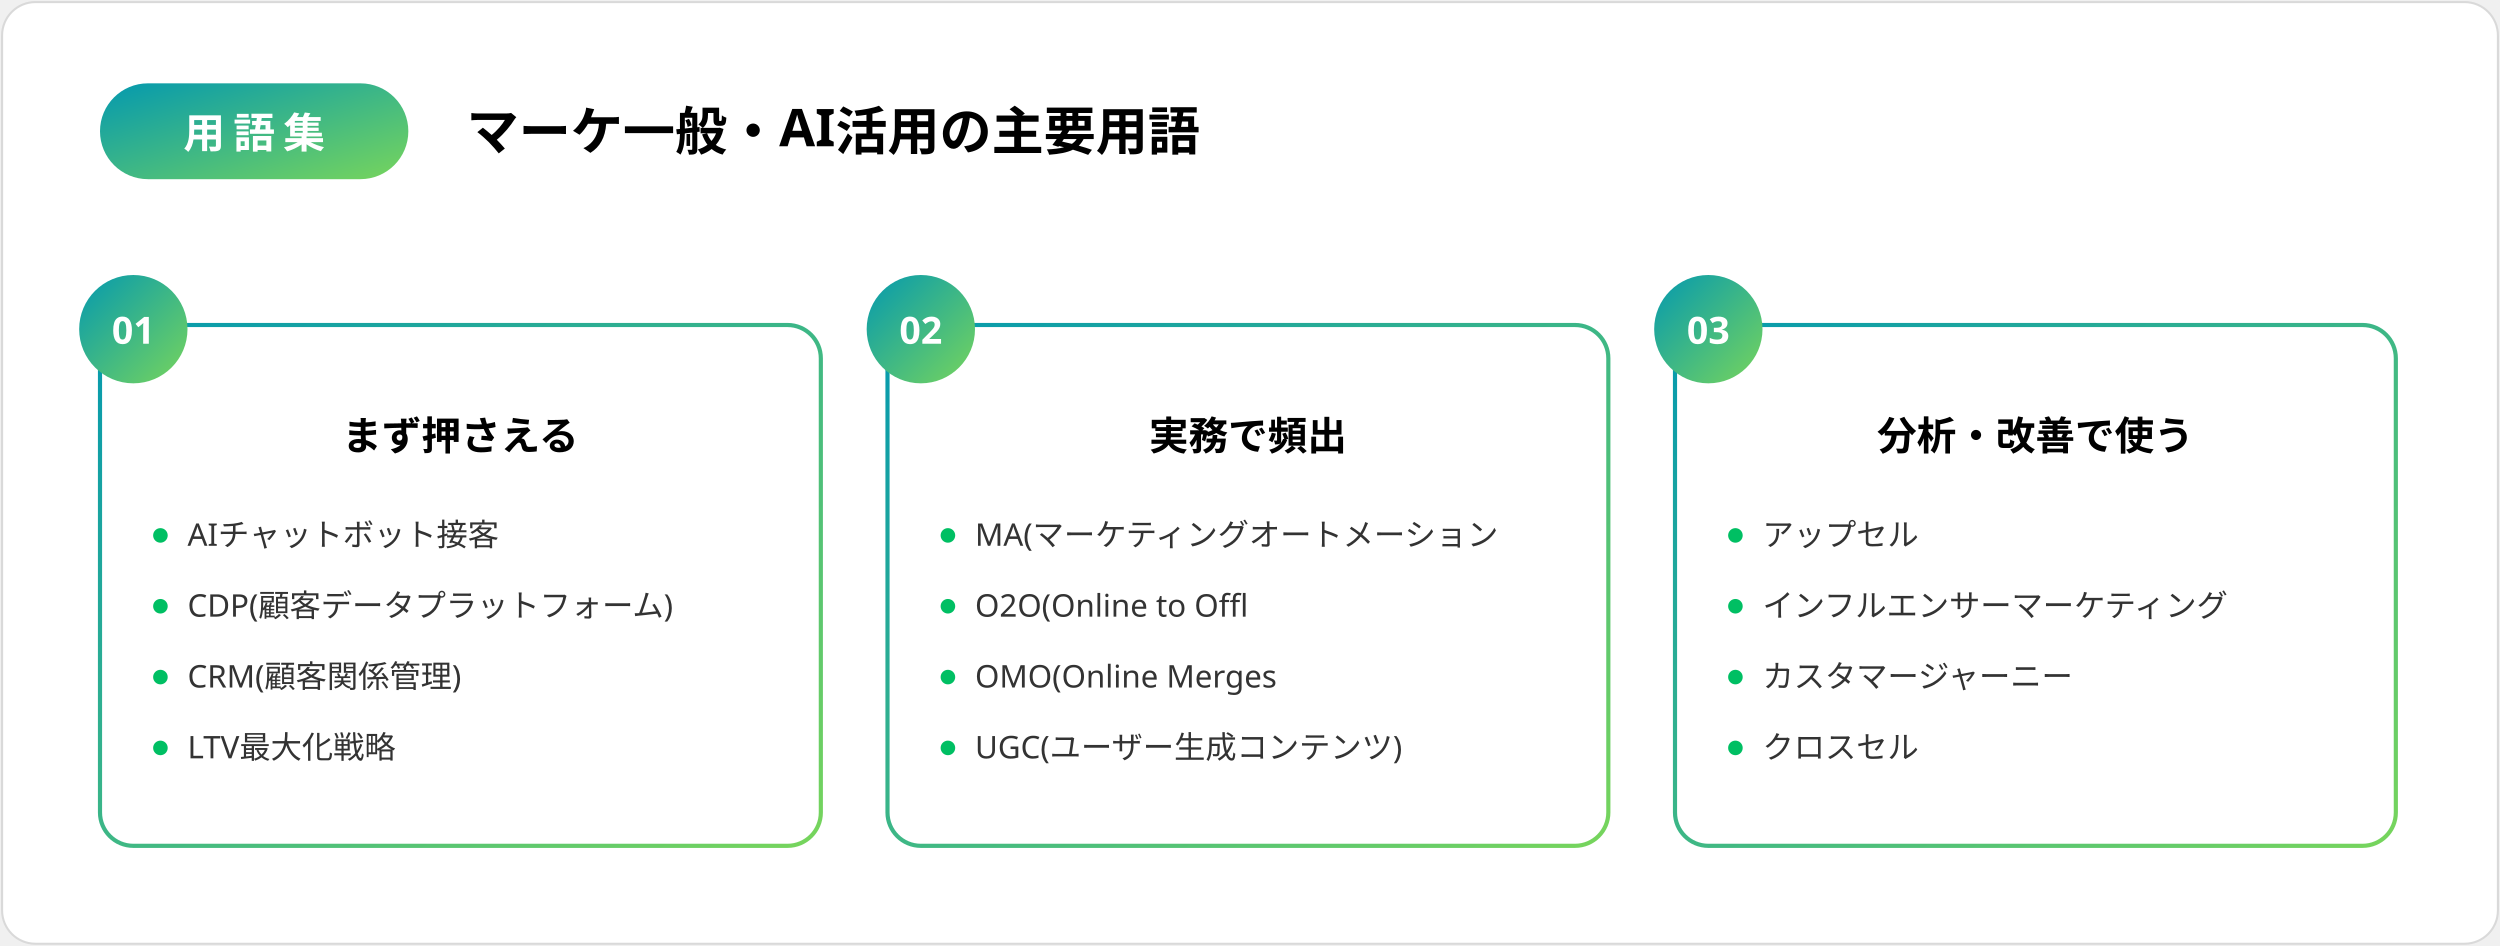
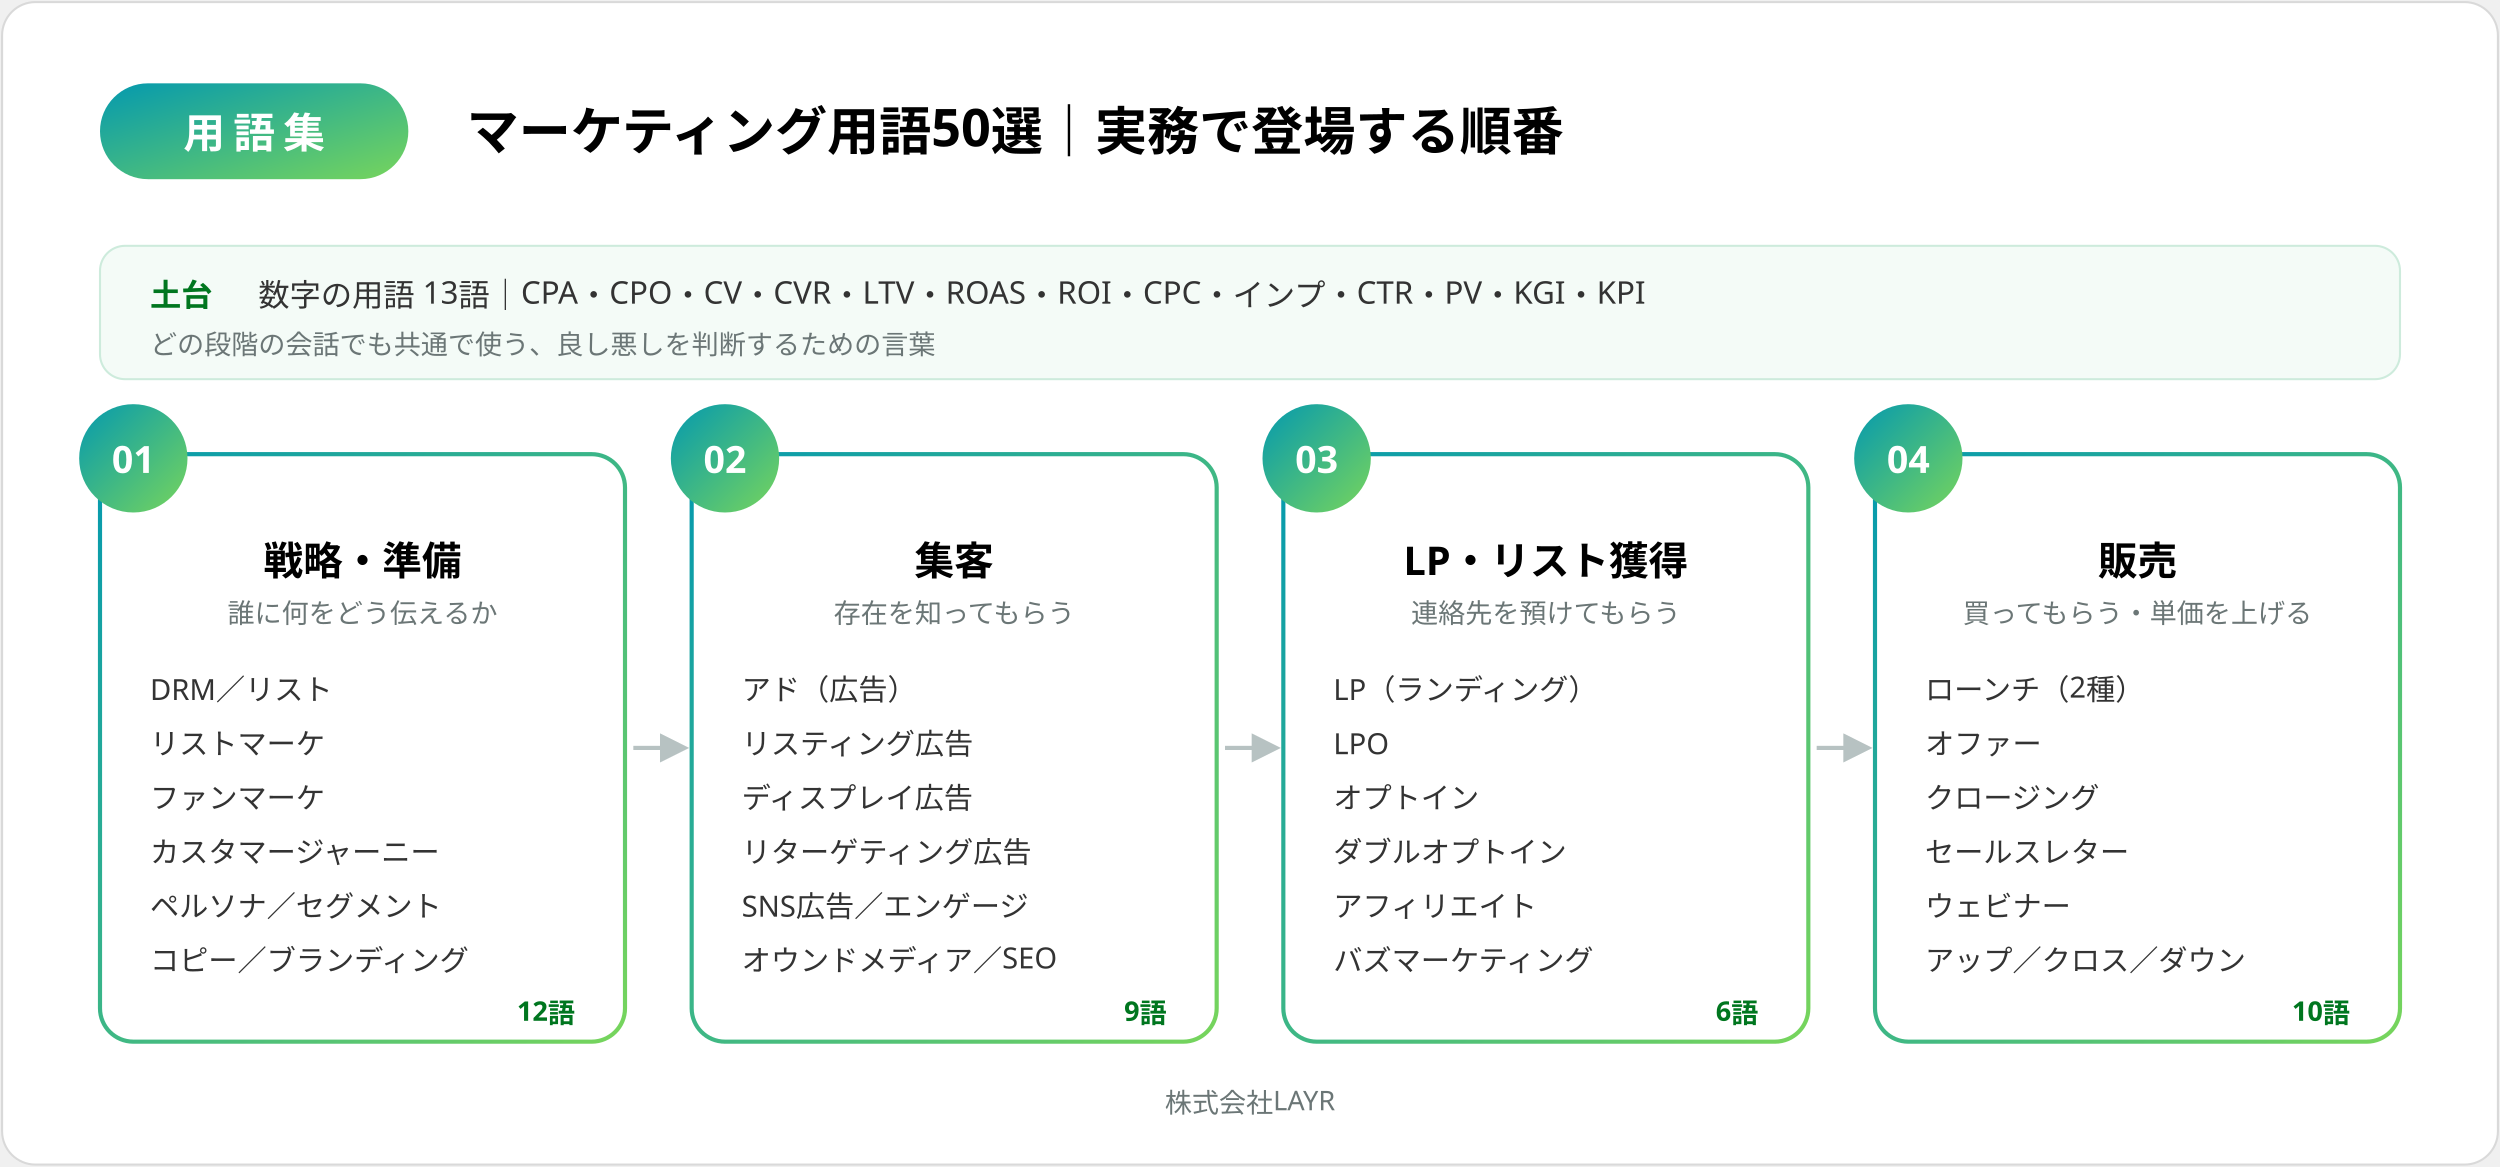
- <svg xmlns="http://www.w3.org/2000/svg" viewBox="0 0 1200 454" font-family="'Hiragino Sans','Noto Sans JP',sans-serif">
+ <svg xmlns="http://www.w3.org/2000/svg" viewBox="0 0 1200 560" font-family="'Hiragino Sans','Noto Sans JP',sans-serif">
  <defs>
    <linearGradient id="g" x1="0" y1="0" x2="1" y2="1">
      <stop offset="0" stop-color="#0499AF" />
      <stop offset="1" stop-color="#77D55C" />
    </linearGradient>
+     <marker id="ar" viewBox="0 0 10 10" refX="8" refY="5" markerWidth="7" markerHeight="7" orient="auto">
+       <path d="M0 0 L10 5 L0 10 z" fill="#B7C2C2" />
+     </marker>
  </defs>
-   <rect x="1" y="1" width="1198" height="452" rx="16" fill="#FFFFFF" stroke="#D9D9D9" stroke-width="1" />
+   <rect x="1" y="1" width="1198" height="558" rx="16" fill="#FFFFFF" stroke="#D9D9D9" stroke-width="1" />
  <rect x="48" y="40" width="148" height="46" rx="23" fill="url(#g)" />
  <text x="122" y="71" font-size="20" font-weight="700" fill="#fff" text-anchor="middle" letter-spacing="4">用語集</text>
-   <text x="224" y="72" font-size="25" font-weight="700" fill="#000000" text-anchor="start">マーケ一般・AI活用の主要用語</text>
-   <rect x="48" y="156" width="346" height="250" rx="16" fill="#FFFFFF" stroke="url(#g)" stroke-width="2" />
-   <circle cx="64" cy="158" r="26" fill="url(#g)" />
-   <text x="64" y="165" font-size="18" font-weight="700" fill="#fff" text-anchor="middle">01</text>
-   <text x="221" y="216" font-size="19" font-weight="700" fill="#000000" text-anchor="middle">まず押さえる</text>
-   <circle cx="77" cy="257" r="3.5" fill="#00BF63" />
-   <text x="90" y="262" font-size="15" font-weight="400" fill="#333333" text-anchor="start">AIチャットボット接客</text>
-   <circle cx="77" cy="291" r="3.5" fill="#00BF63" />
-   <text x="90" y="296" font-size="15" font-weight="400" fill="#333333" text-anchor="start">CDP(顧客データプラットフォーム)</text>
-   <circle cx="77" cy="325" r="3.5" fill="#00BF63" />
-   <text x="90" y="330" font-size="15" font-weight="400" fill="#333333" text-anchor="start">CRM(顧客関係管理)</text>
-   <circle cx="77" cy="359" r="3.5" fill="#00BF63" />
-   <text x="90" y="364" font-size="15" font-weight="400" fill="#333333" text-anchor="start">LTV最大化戦略</text>
-   <rect x="426" y="156" width="346" height="250" rx="16" fill="#FFFFFF" stroke="url(#g)" stroke-width="2" />
-   <circle cx="442" cy="158" r="26" fill="url(#g)" />
-   <text x="442" y="165" font-size="18" font-weight="700" fill="#fff" text-anchor="middle">02</text>
-   <text x="599" y="216" font-size="19" font-weight="700" fill="#000000" text-anchor="middle">実務で頻出</text>
-   <circle cx="455" cy="257" r="3.5" fill="#00BF63" />
-   <text x="468" y="262" font-size="15" font-weight="400" fill="#333333" text-anchor="start">MA(マーケティングオートメーション</text>
-   <circle cx="455" cy="291" r="3.5" fill="#00BF63" />
-   <text x="468" y="296" font-size="15" font-weight="400" fill="#333333" text-anchor="start">O2O(Online to Offl</text>
-   <circle cx="455" cy="325" r="3.5" fill="#00BF63" />
-   <text x="468" y="330" font-size="15" font-weight="400" fill="#333333" text-anchor="start">OMO(Online Merges</text>
-   <circle cx="455" cy="359" r="3.5" fill="#00BF63" />
-   <text x="468" y="364" font-size="15" font-weight="400" fill="#333333" text-anchor="start">UGC(ユーザー生成コンテンツ)</text>
-   <rect x="804" y="156" width="346" height="250" rx="16" fill="#FFFFFF" stroke="url(#g)" stroke-width="2" />
-   <circle cx="820" cy="158" r="26" fill="url(#g)" />
-   <text x="820" y="165" font-size="18" font-weight="700" fill="#fff" text-anchor="middle">03</text>
-   <text x="977" y="216" font-size="19" font-weight="700" fill="#000000" text-anchor="middle">分析・改善で使う</text>
-   <circle cx="833" cy="257" r="3.5" fill="#00BF63" />
-   <text x="846" y="262" font-size="15" font-weight="400" fill="#333333" text-anchor="start">アップセル</text>
-   <circle cx="833" cy="291" r="3.5" fill="#00BF63" />
-   <text x="846" y="296" font-size="15" font-weight="400" fill="#333333" text-anchor="start">インフルエンサーマーケティング</text>
-   <circle cx="833" cy="325" r="3.5" fill="#00BF63" />
-   <text x="846" y="330" font-size="15" font-weight="400" fill="#333333" text-anchor="start">カスタマージャーニー</text>
-   <circle cx="833" cy="359" r="3.5" fill="#00BF63" />
-   <text x="846" y="364" font-size="15" font-weight="400" fill="#333333" text-anchor="start">クロスセル</text>
+   <text x="224" y="72" font-size="25" font-weight="700" fill="#000000" text-anchor="start">マーケティング用語50選｜実務で登場する順番</text>
+   <rect x="48" y="118" width="1104" height="64" rx="12" fill="#F4FBF7" stroke="#CDEBDC" stroke-width="1" />
+   <text x="72" y="147" font-size="15" font-weight="700" fill="#00761F" text-anchor="start">土台</text>
+   <text x="124" y="147" font-size="15" font-weight="400" fill="#333333" text-anchor="start">数字の用語 13語｜CPA・CPO・CV・CVR・LTV・ROAS・ROI・CPC・インプ・CTR・PV・KGI・KPI</text>
+   <text x="72" y="170" font-size="13" font-weight="400" fill="#6B7676" text-anchor="start">どの段階の会話でも共通で使う、良し悪しを判断するための言葉</text>
+   <g>
+     <rect x="48" y="218" width="252" height="282" rx="16" fill="#FFFFFF" stroke="url(#g)" stroke-width="2" />
+     <circle cx="64" cy="220" r="26" fill="url(#g)" />
+     <text x="64" y="227" font-size="18" font-weight="700" fill="#fff" text-anchor="middle">01</text>
+     <text x="174" y="276" font-size="19" font-weight="700" fill="#000000" text-anchor="middle">戦略・準備</text>
+     <text x="174" y="299" font-size="13" font-weight="400" fill="#6B7676" text-anchor="middle">誰に何をどう伝えるか</text>
+     <text x="72" y="336" font-size="14" fill="#333333">DRM／リスト</text>
+     <text x="72" y="362" font-size="14" fill="#333333">リストマーケ</text>
+     <text x="72" y="388" font-size="14" fill="#333333">ファンマーケ</text>
+     <text x="72" y="414" font-size="14" fill="#333333">カスタマージャーニー</text>
+     <text x="72" y="440" font-size="14" fill="#333333">ペルソナ／セグメント</text>
+     <text x="72" y="466" font-size="14" fill="#333333">コピー／ブランディング</text>
+     <text x="276" y="490" font-size="13" font-weight="700" fill="#00761F" text-anchor="end">12語</text>
+   </g>
+   <line x1="304" y1="359" x2="328" y2="359" stroke="#B7C2C2" stroke-width="2" marker-end="url(#ar)" />
+   <g>
+     <rect x="332" y="218" width="252" height="282" rx="16" fill="#FFFFFF" stroke="url(#g)" stroke-width="2" />
+     <circle cx="348" cy="220" r="26" fill="url(#g)" />
+     <text x="348" y="227" font-size="18" font-weight="700" fill="#fff" text-anchor="middle">02</text>
+     <text x="458" y="276" font-size="19" font-weight="700" fill="#000000" text-anchor="middle">集客</text>
+     <text x="458" y="299" font-size="13" font-weight="400" fill="#6B7676" text-anchor="middle">存在を知ってもらう</text>
+     <text x="356" y="336" font-size="14" fill="#333333">アド（広告）</text>
+     <text x="356" y="362" font-size="14" fill="#333333">リスティング広告</text>
+     <text x="356" y="388" font-size="14" fill="#333333">ディスプレイ広告</text>
+     <text x="356" y="414" font-size="14" fill="#333333">リターゲティング広告</text>
+     <text x="356" y="440" font-size="14" fill="#333333">SNS広告／エンゲージ</text>
+     <text x="356" y="466" font-size="14" fill="#333333">オウンドメディア／SEO</text>
+     <text x="560" y="490" font-size="13" font-weight="700" fill="#00761F" text-anchor="end">9語</text>
+   </g>
+   <line x1="588" y1="359" x2="612" y2="359" stroke="#B7C2C2" stroke-width="2" marker-end="url(#ar)" />
+   <g>
+     <rect x="616" y="218" width="252" height="282" rx="16" fill="#FFFFFF" stroke="url(#g)" stroke-width="2" />
+     <circle cx="632" cy="220" r="26" fill="url(#g)" />
+     <text x="632" y="227" font-size="18" font-weight="700" fill="#fff" text-anchor="middle">03</text>
+     <text x="742" y="276" font-size="19" font-weight="700" fill="#000000" text-anchor="middle">LP・リスト獲得</text>
+     <text x="742" y="299" font-size="13" font-weight="400" fill="#6B7676" text-anchor="middle">連絡先を預けてもらう</text>
+     <text x="640" y="336" font-size="14" fill="#333333">LP（ランディング）</text>
+     <text x="640" y="362" font-size="14" fill="#333333">LPO</text>
+     <text x="640" y="388" font-size="14" fill="#333333">オプトイン</text>
+     <text x="640" y="414" font-size="14" fill="#333333">ダブルオプトイン</text>
+     <text x="640" y="440" font-size="14" fill="#333333">アフィリエイト</text>
+     <text x="640" y="466" font-size="14" fill="#333333">バズマーケティング</text>
+     <text x="844" y="490" font-size="13" font-weight="700" fill="#00761F" text-anchor="end">6語</text>
+   </g>
+   <line x1="872" y1="359" x2="896" y2="359" stroke="#B7C2C2" stroke-width="2" marker-end="url(#ar)" />
+   <g>
+     <rect x="900" y="218" width="252" height="282" rx="16" fill="#FFFFFF" stroke="url(#g)" stroke-width="2" />
+     <circle cx="916" cy="220" r="26" fill="url(#g)" />
+     <text x="916" y="227" font-size="18" font-weight="700" fill="#fff" text-anchor="middle">04</text>
+     <text x="1026" y="276" font-size="19" font-weight="700" fill="#000000" text-anchor="middle">販売</text>
+     <text x="1026" y="299" font-size="13" font-weight="400" fill="#6B7676" text-anchor="middle">買ってもらう・単価を上げる</text>
+     <text x="924" y="336" font-size="14" fill="#333333">ローンチ（2種）</text>
+     <text x="924" y="362" font-size="14" fill="#333333">オファー</text>
+     <text x="924" y="388" font-size="14" fill="#333333">クロージング</text>
+     <text x="924" y="414" font-size="14" fill="#333333">セールスレター</text>
+     <text x="924" y="440" font-size="14" fill="#333333">ウェビナー</text>
+     <text x="924" y="466" font-size="14" fill="#333333">アップ／クロス／ダウン</text>
+     <text x="1128" y="490" font-size="13" font-weight="700" fill="#00761F" text-anchor="end">10語</text>
+   </g>
+   <text x="600" y="534" font-size="13" fill="#6B7676" text-anchor="middle">株式会社LAYR</text>
</svg>
